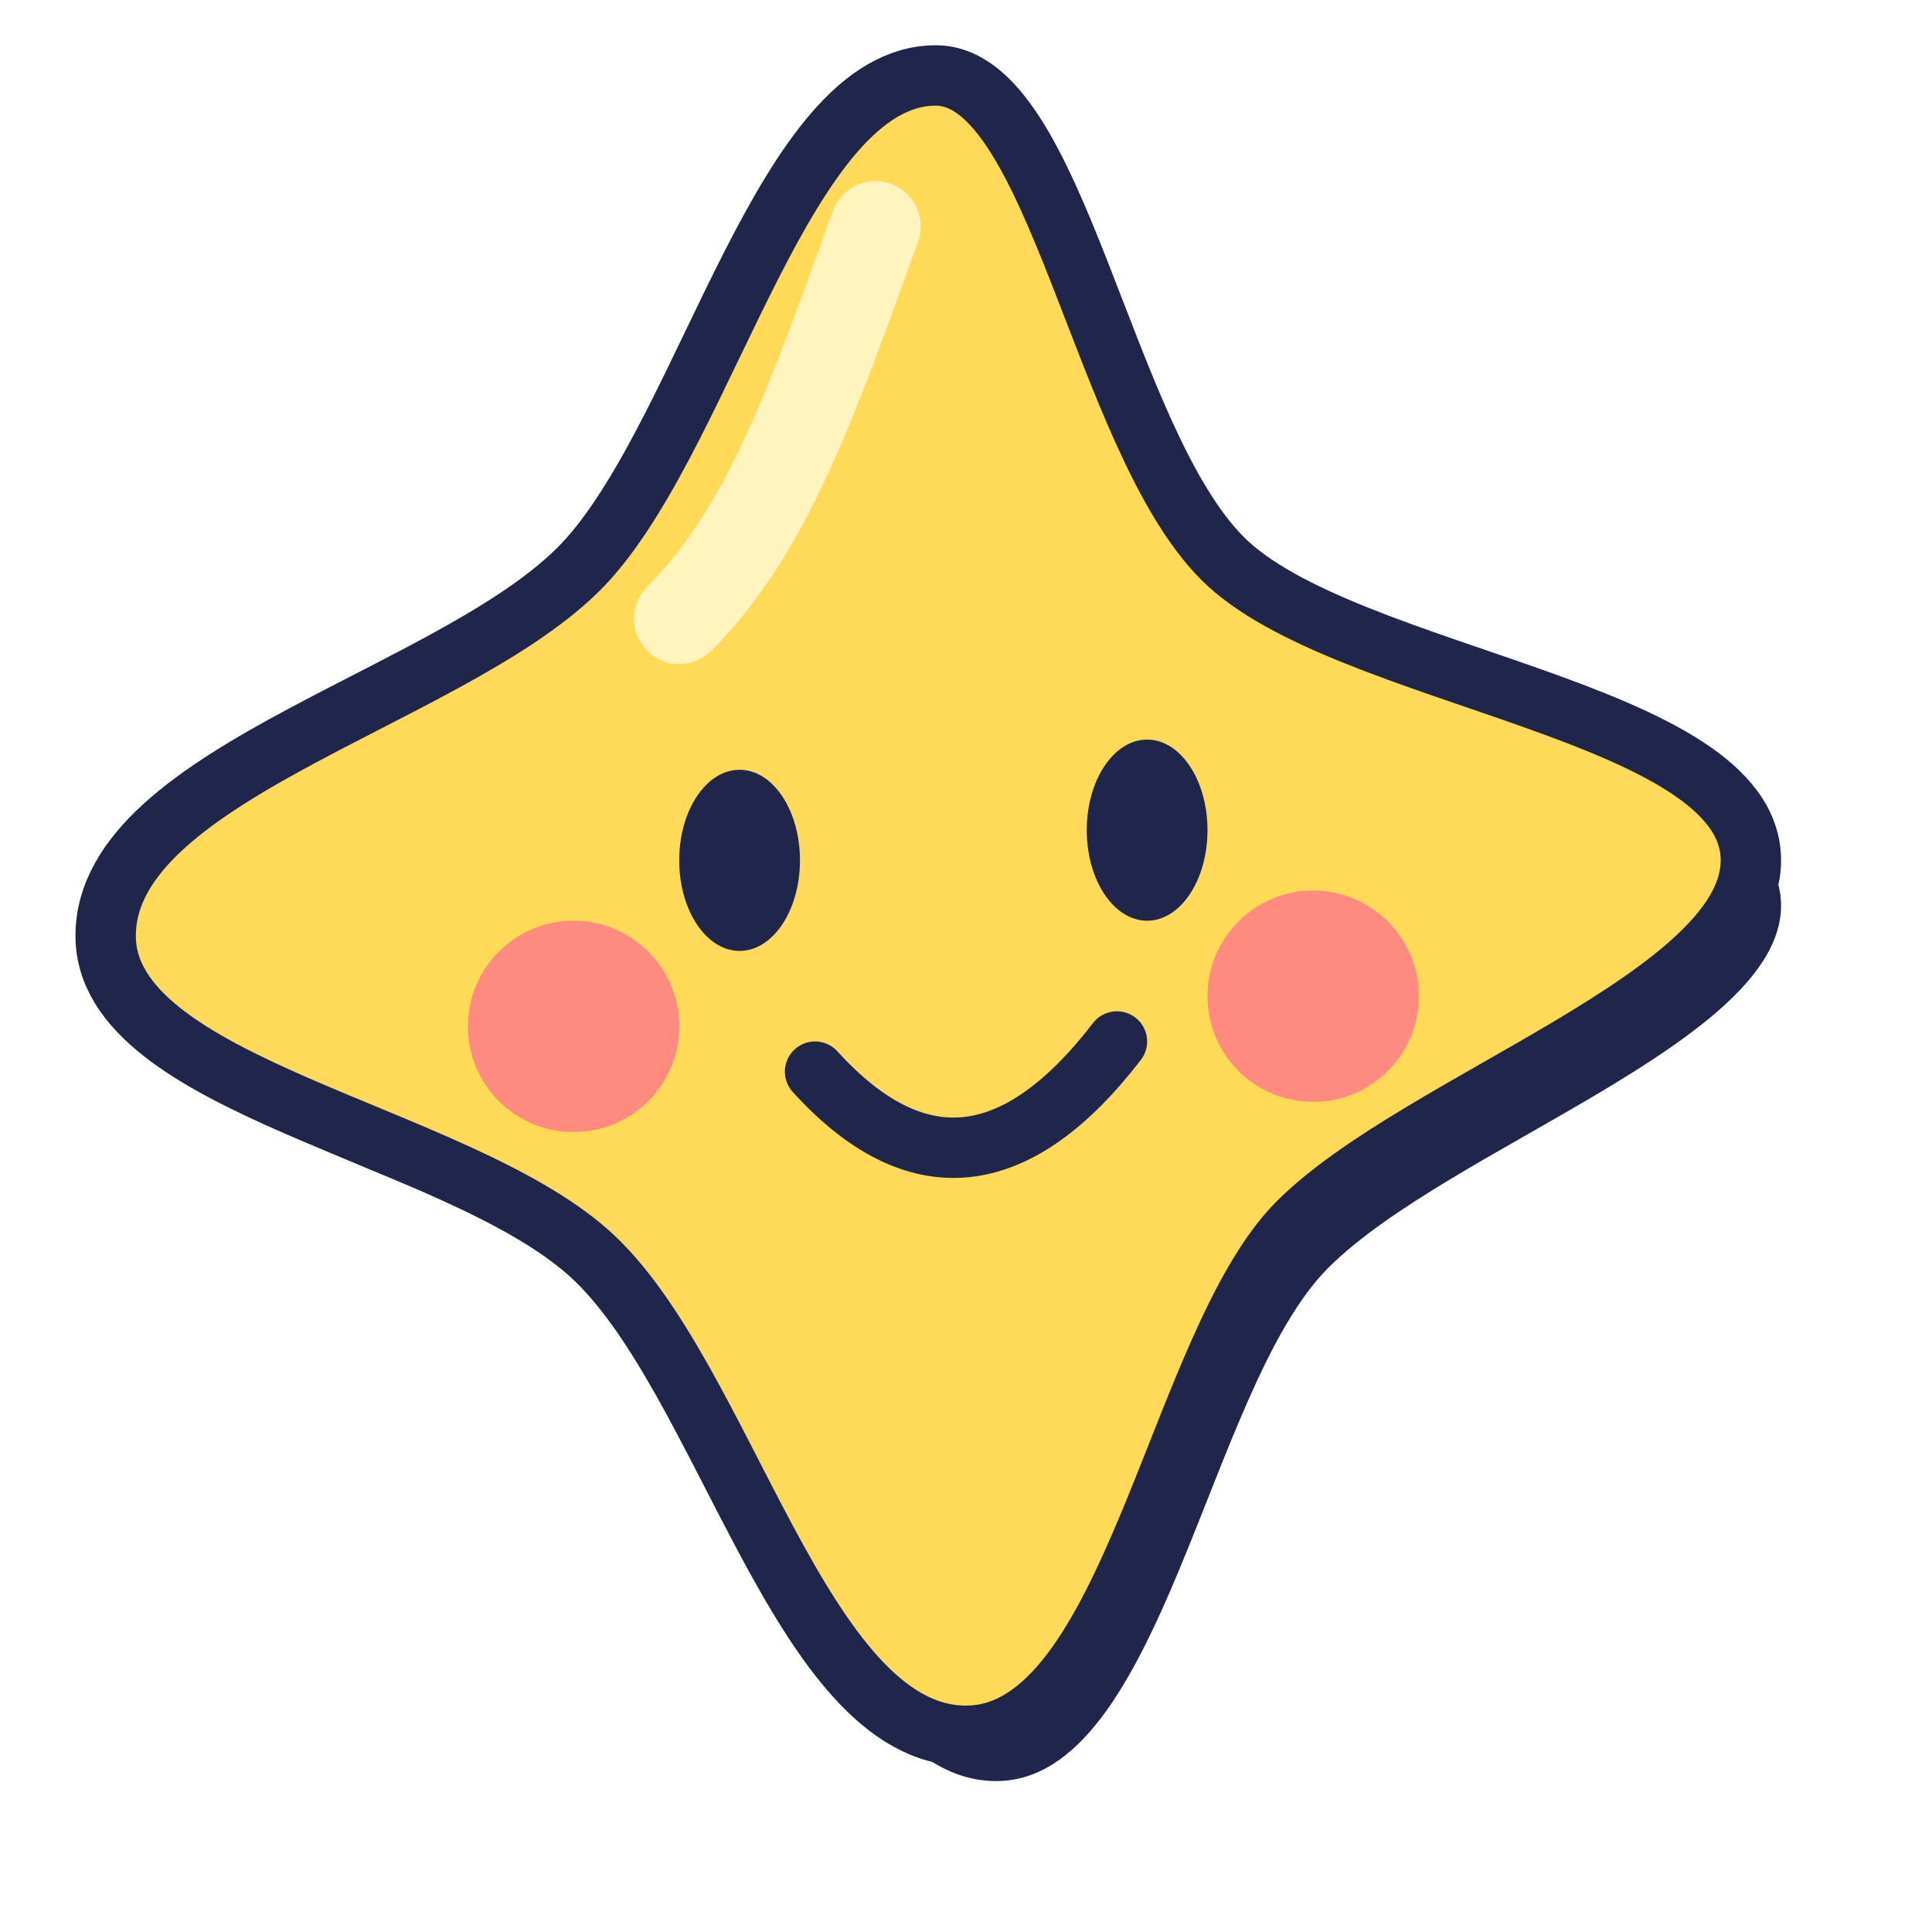
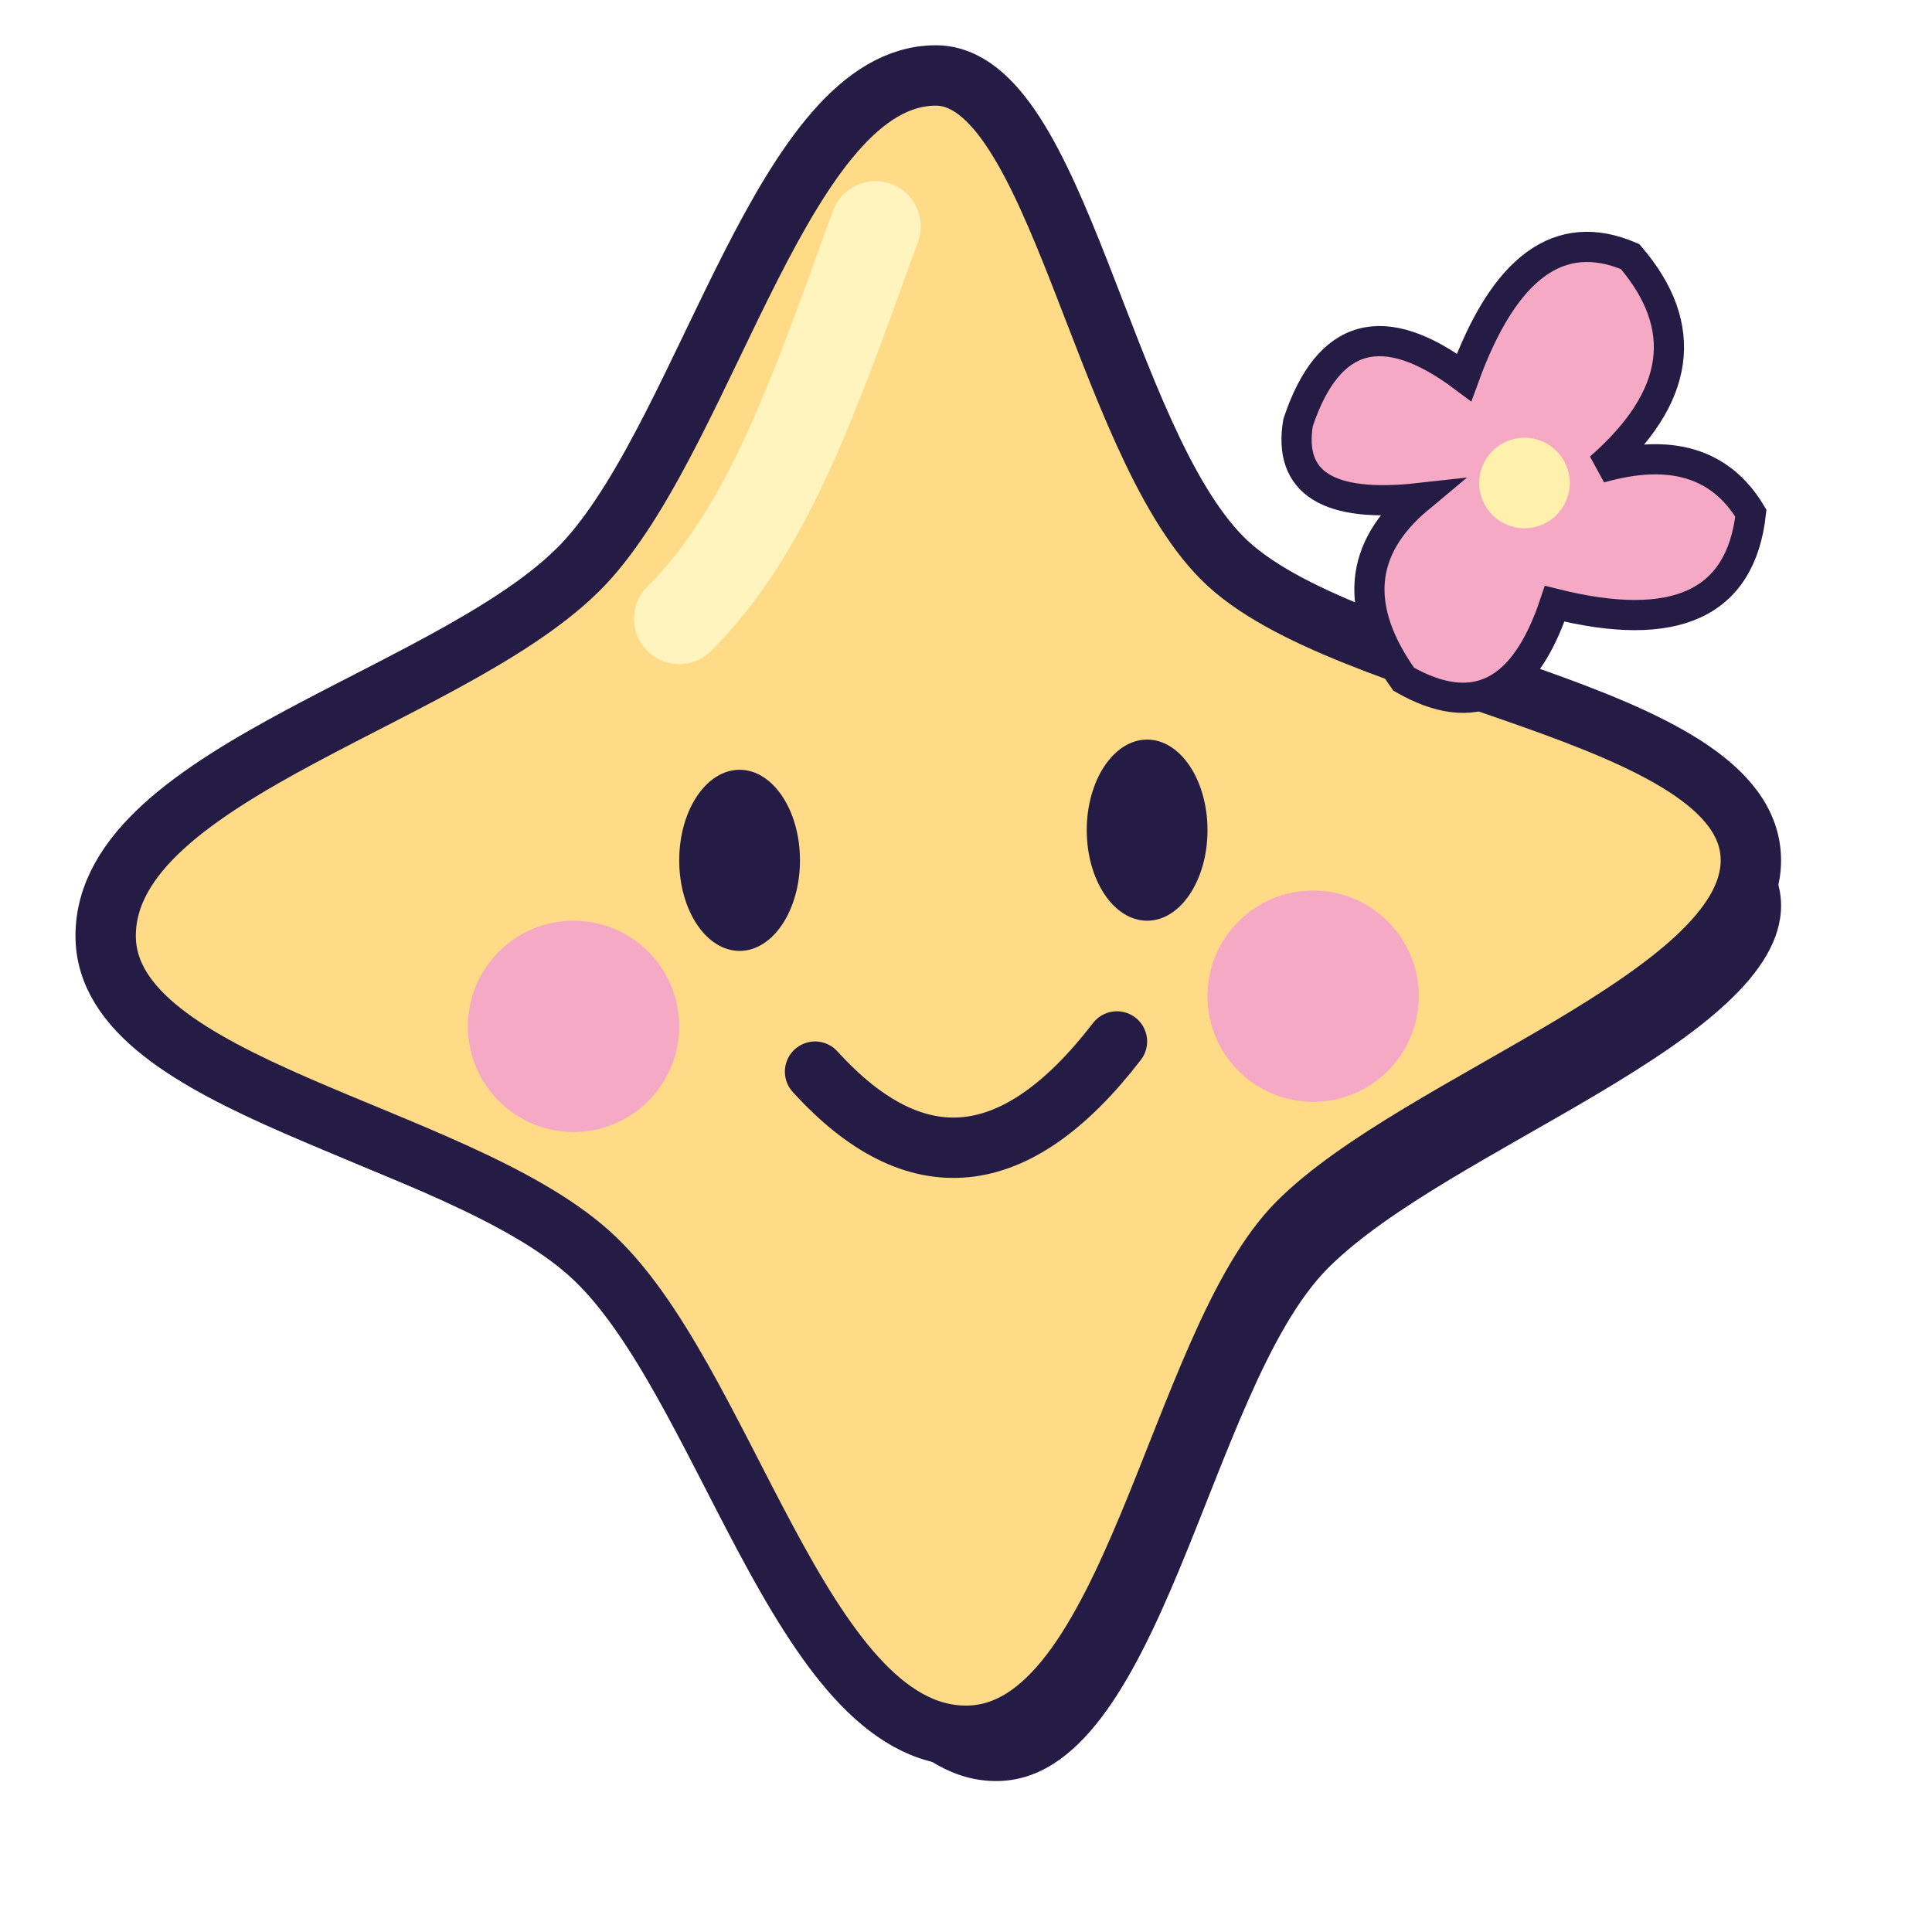
<svg xmlns="http://www.w3.org/2000/svg" viewBox="0 0 128 128" fill="none">
-   <path d="M64 8C72 8 75 32 83 40C91 48 118 50 118 60C118 69 96 76 88 84C80 92 77 118 66 118C55 118 50 94 41 86C32 78 9 75 9 65C9 54 33 49 41 40C49 31 54 8 64 8Z" fill="#20264b" />
-   <path d="M62 5C70 5 73 29 81 37C89 45 116 47 116 57C116 66 94 73 86 81C78 89 75 115 64 115C53 115 48 91 39 83C30 75 7 72 7 62C7 51 31 46 39 37C47 28 52 5 62 5Z" fill="#ffda59" stroke="#20264b" stroke-width="4" stroke-linejoin="round" />
+   <path d="M64 8C72 8 75 32 83 40C91 48 118 50 118 60C118 69 96 76 88 84C80 92 77 118 66 118C55 118 50 94 41 86C32 78 9 75 9 65C9 54 33 49 41 40C49 31 54 8 64 8Z" fill="#241c44" />
+   <path d="M62 5C70 5 73 29 81 37C89 45 116 47 116 57C116 66 94 73 86 81C78 89 75 115 64 115C53 115 48 91 39 83C30 75 7 72 7 62C7 51 31 46 39 37C47 28 52 5 62 5Z" fill="#ffdb88" stroke="#241c44" stroke-width="4" stroke-linejoin="round" />
  <path d="M58 15C54 26 51 35 45 41" stroke="#fff3be" stroke-width="6" stroke-linecap="round" />
-   <ellipse cx="49" cy="57" rx="4" ry="6" fill="#20264b" />
-   <ellipse cx="76" cy="55" rx="4" ry="6" fill="#20264b" />
-   <circle cx="38" cy="68" r="7" fill="#ff8a80" />
-   <circle cx="87" cy="66" r="7" fill="#ff8a80" />
-   <path d="M54 71Q64 82 74 69" stroke="#20264b" stroke-width="4" stroke-linecap="round" />
+   <ellipse cx="49" cy="57" rx="4" ry="6" fill="#241c44" />
+   <ellipse cx="76" cy="55" rx="4" ry="6" fill="#241c44" />
+   <circle cx="38" cy="68" r="7" fill="#f5a9c4" />
+   <circle cx="87" cy="66" r="7" fill="#f5a9c4" />
+   <path d="M97 25q4-11 11-8q6 7-2 14q7-2 10 3q-1 9-13 6q-3 9-10 5q-5-7 1-12q-9 1-8-5q3-9 11-3Z" fill="#f5a9c4" stroke="#241c44" stroke-width="2" />
+   <circle cx="101" cy="32" r="3" fill="#fff0ad" />
+   <path d="M54 71Q64 82 74 69" stroke="#241c44" stroke-width="4" stroke-linecap="round" />
</svg>
